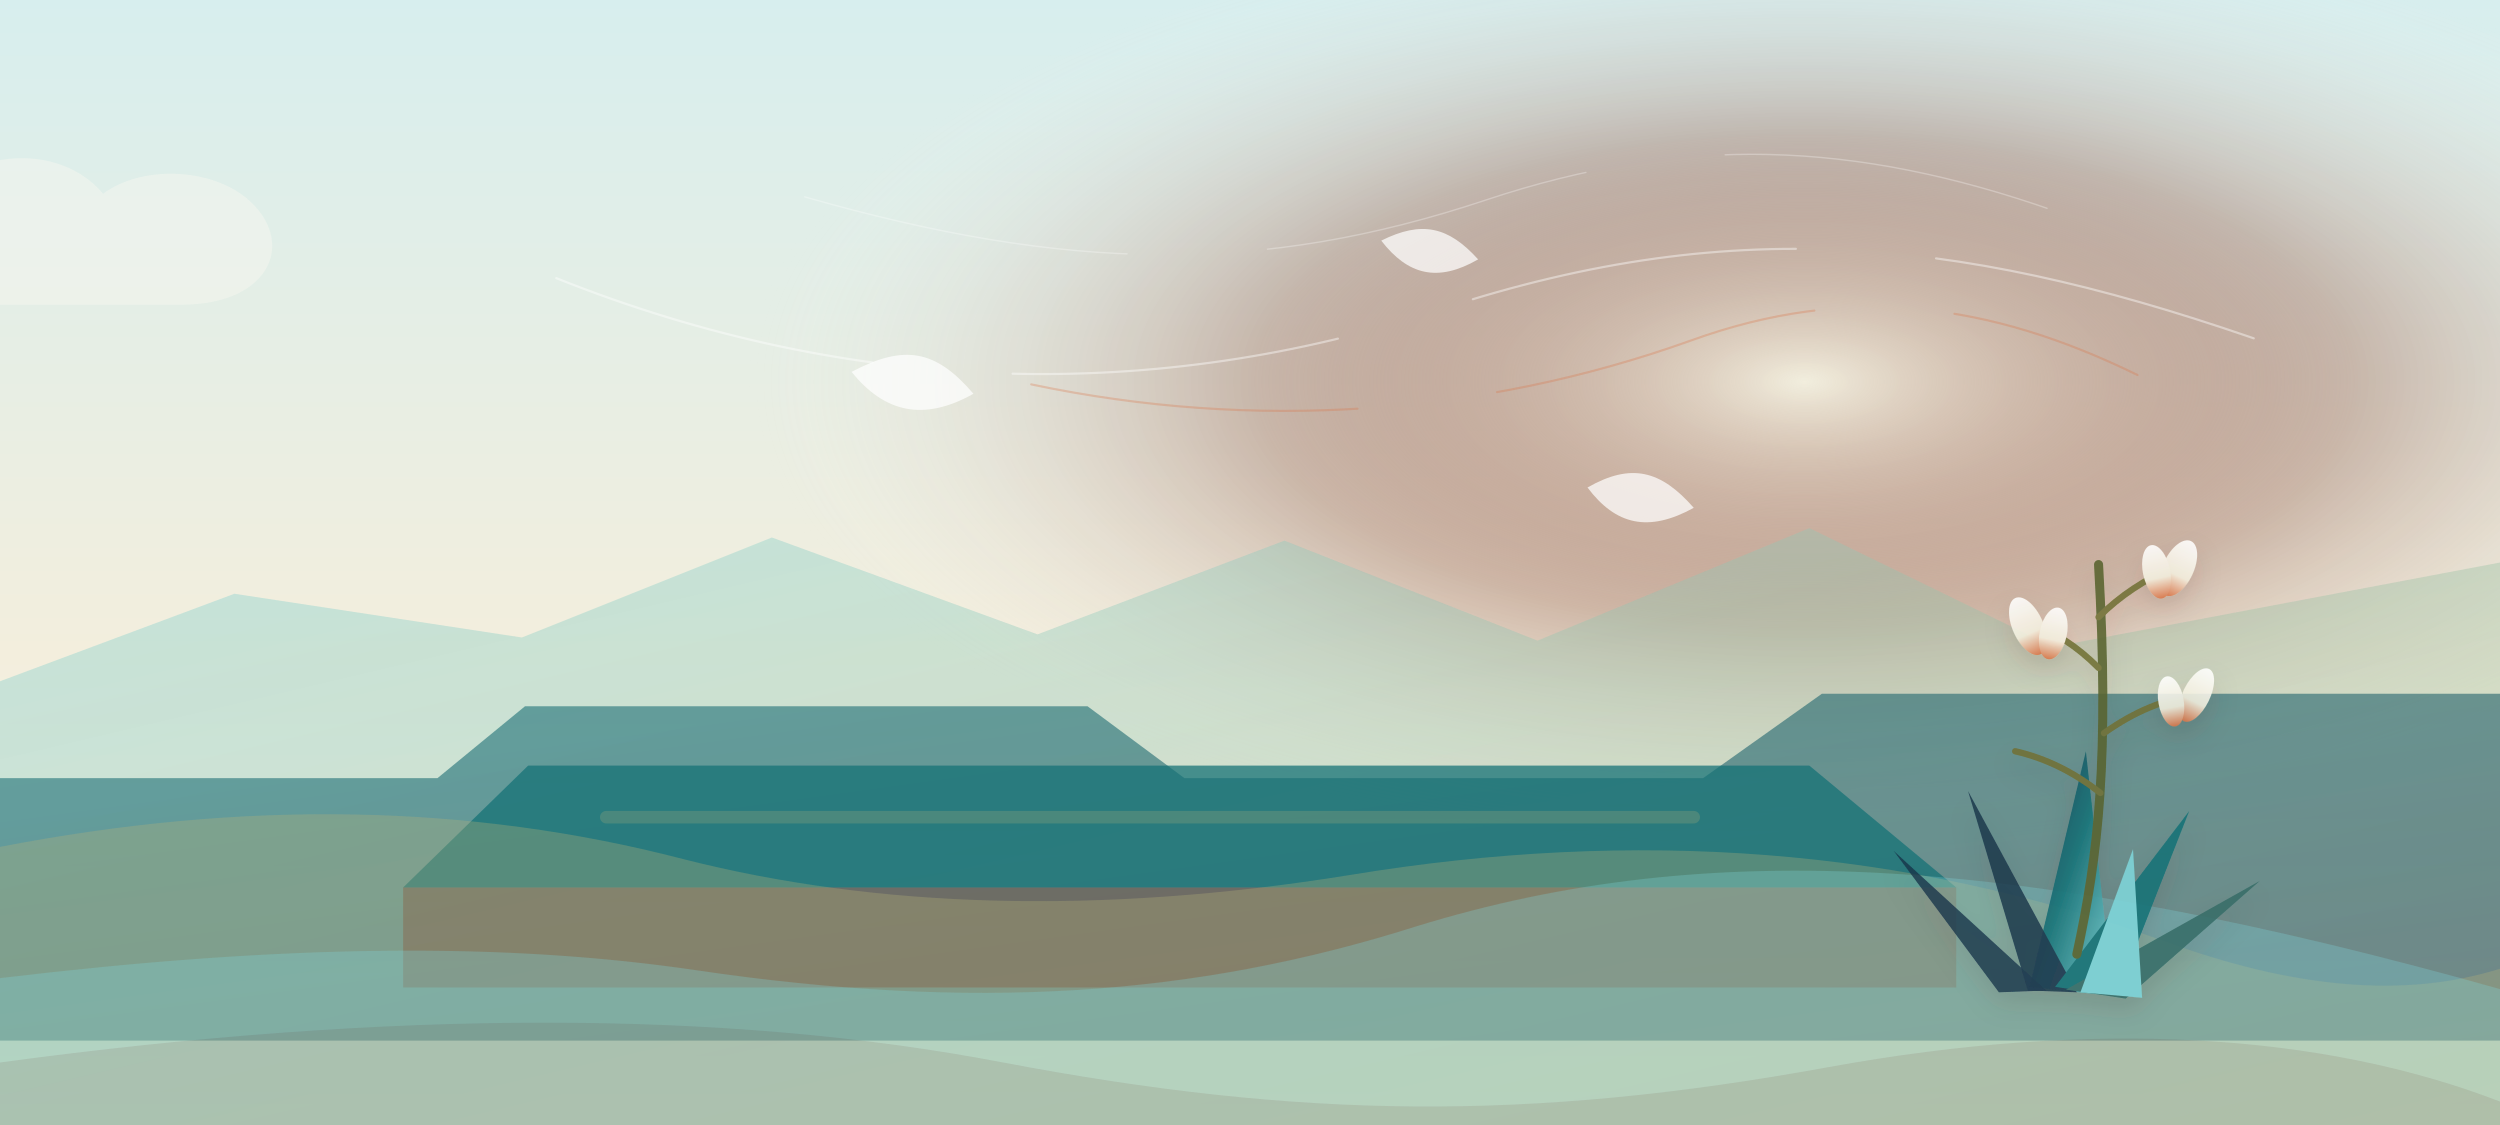
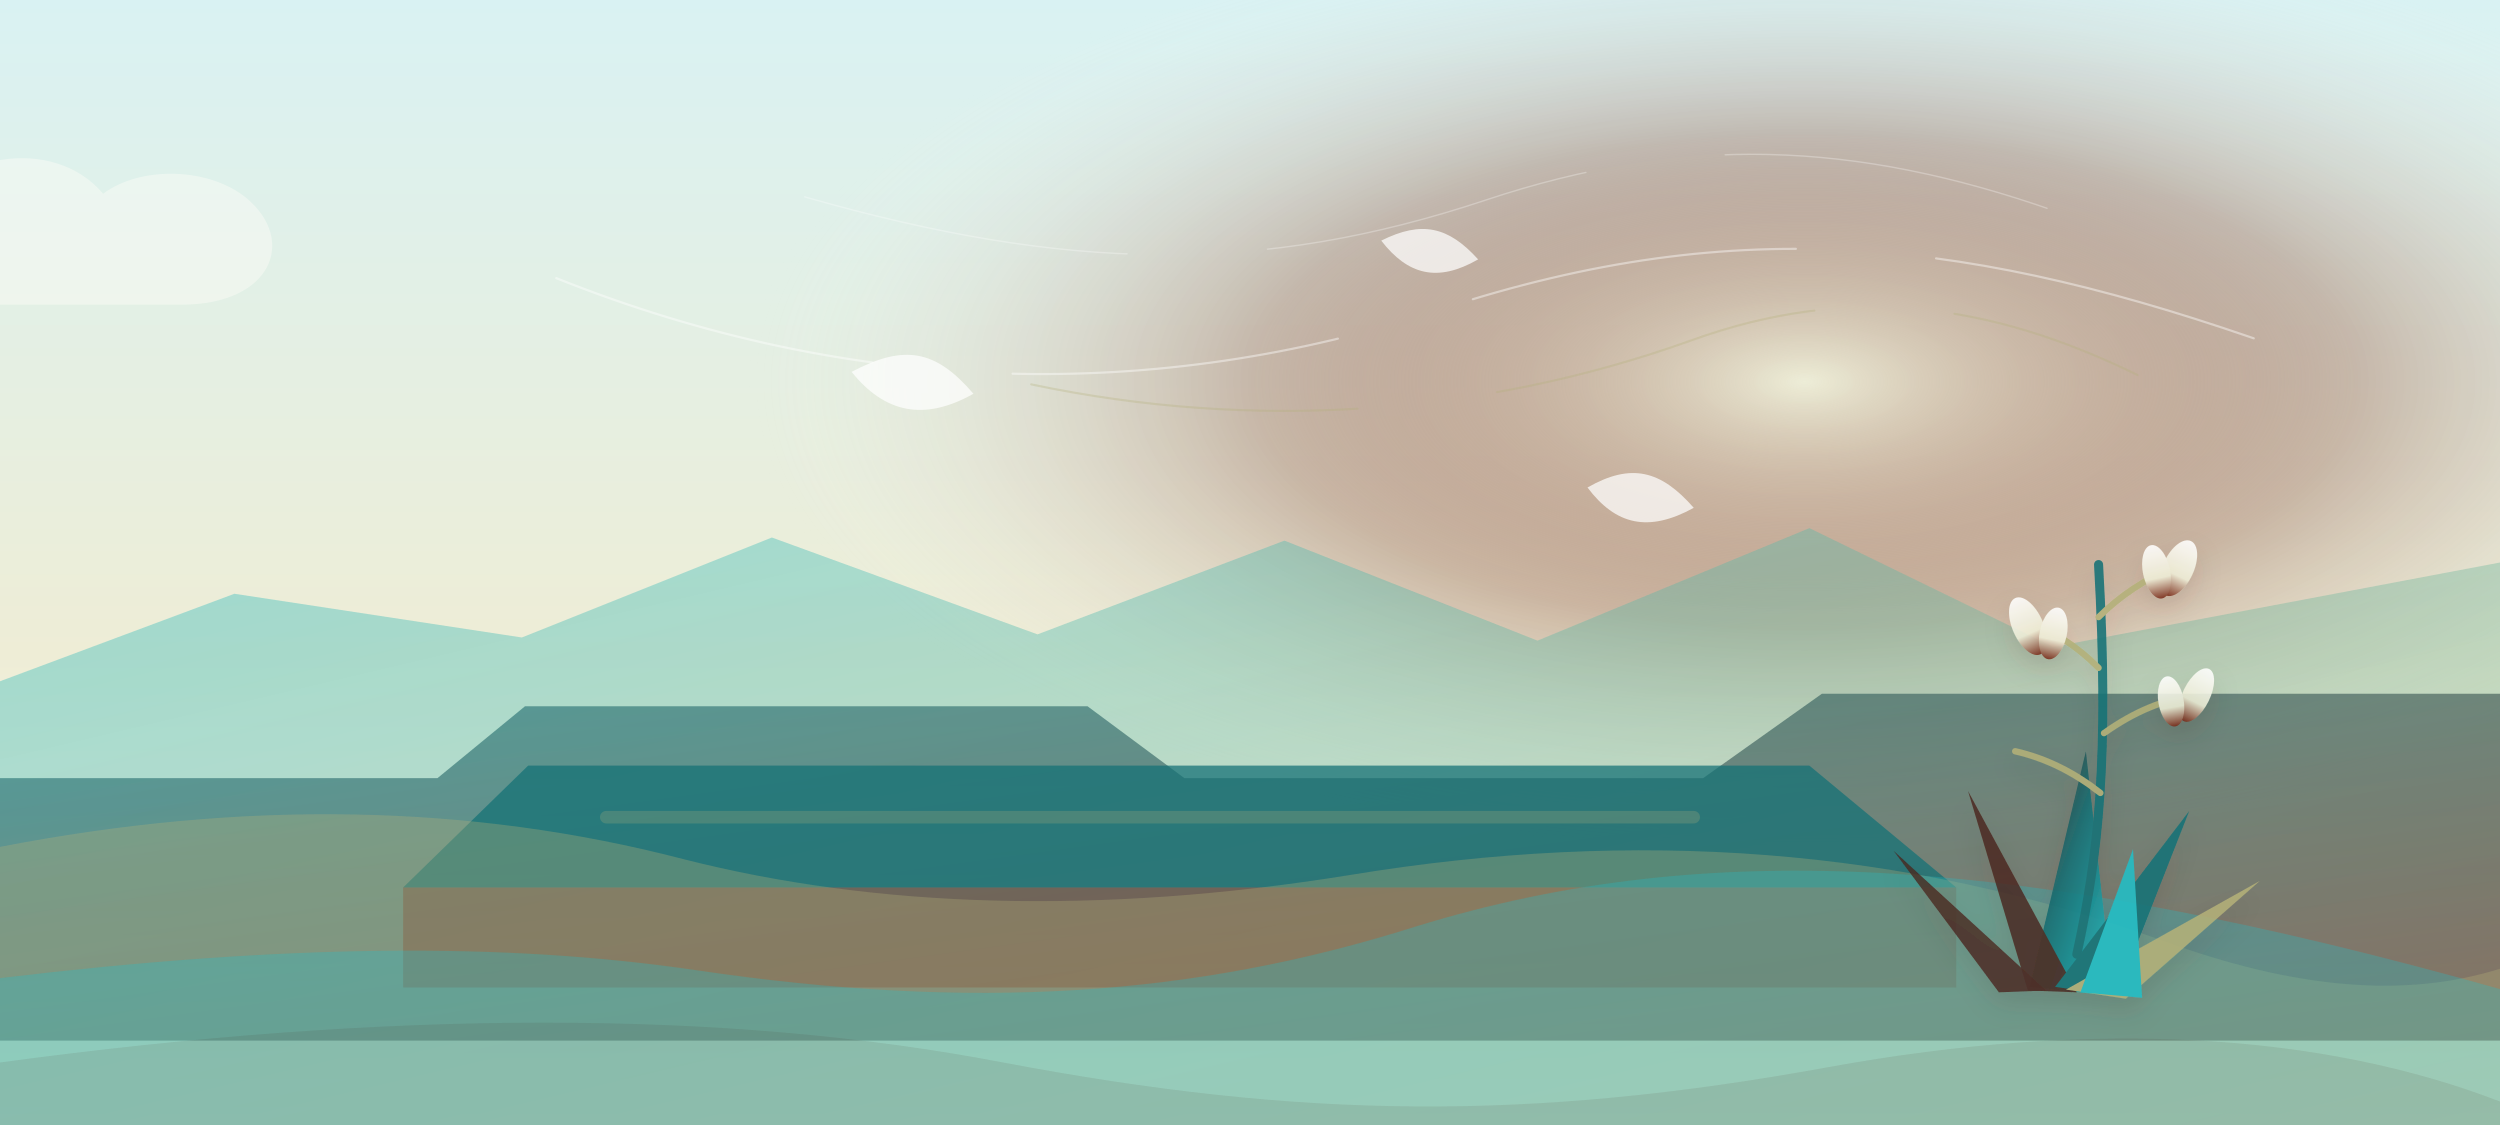
<svg xmlns="http://www.w3.org/2000/svg" viewBox="0 0 1600 720" role="img" aria-labelledby="title desc" data-brand-palette="city-of-raton" data-edge-overscan="true">
  <defs>
    <linearGradient id="sky" x1="0" y1="0" x2="0" y2="1">
-       <stop offset="0" stop-color="#d7eeee" />
-       <stop offset="0.58" stop-color="#f3eedd" />
-       <stop offset="1" stop-color="#faf8f1" />
+       <stop offset="0" stop-color="#d9f2f3" />
+       <stop offset="0.58" stop-color="#eeedd6" />
+       <stop offset="1" stop-color="#fffdf8" />
    </linearGradient>
    <radialGradient id="sunwash" cx="0.72" cy="0.34" r="0.42">
-       <stop offset="0" stop-color="#f3eedd" stop-opacity="0.9" />
+       <stop offset="0" stop-color="#eeedd6" stop-opacity="0.9" />
      <stop offset="0.52" stop-color="#772816" stop-opacity="0.28" />
      <stop offset="1" stop-color="#ffffff" stop-opacity="0" />
    </radialGradient>
    <linearGradient id="farTone" x1="0" y1="0" x2="1" y2="1">
-       <stop offset="0" stop-color="#7ed4d8" stop-opacity="0.70" />
+       <stop offset="0" stop-color="#21bdc5" stop-opacity="0.70" />
      <stop offset="1" stop-color="#b3b078" stop-opacity="0.68" />
    </linearGradient>
    <linearGradient id="nearTone" x1="0" y1="0" x2="1" y2="1">
      <stop offset="0" stop-color="#147176" />
-       <stop offset="1" stop-color="#22495a" />
+       <stop offset="1" stop-color="#4a221a" />
    </linearGradient>
    <linearGradient id="yuccaLeaf" x1="0" y1="0" x2="1" y2="1">
-       <stop offset="0" stop-color="#173047" />
+       <stop offset="0" stop-color="#4a221a" />
      <stop offset="0.48" stop-color="#147176" />
-       <stop offset="1" stop-color="#7ed4d8" />
+       <stop offset="1" stop-color="#21bdc5" />
    </linearGradient>
    <linearGradient id="flower" x1="0" y1="0" x2="0" y2="1">
      <stop offset="0" stop-color="#ffffff" />
-       <stop offset="0.62" stop-color="#f3eedd" />
-       <stop offset="1" stop-color="#d97345" />
+       <stop offset="0.62" stop-color="#eeedd6" />
+       <stop offset="1" stop-color="#772816" />
    </linearGradient>
    <filter id="softShadow" x="-20%" y="-20%" width="140%" height="150%">
-       <feDropShadow dx="0" dy="14" stdDeviation="14" flood-color="#541a0f" flood-opacity="0.13" />
+       <feDropShadow dx="0" dy="14" stdDeviation="14" flood-color="#4a221a" flood-opacity="0.13" />
    </filter>
    <style>
  .sun-glow { animation: geo-sun 30s ease-in-out infinite alternate; }
  .cloud-bank { animation: geo-clouds 108s linear infinite; }
  .far-range,
  .mid-range {
    transform-box: fill-box;
    transform-origin: 50% 100%;
  }
  .far-range { animation: geo-far 52s ease-in-out infinite alternate; }
  .mid-range { animation: geo-mid 44s ease-in-out infinite alternate; }
  .near-feature { animation: geo-near 38s ease-in-out infinite alternate; }
  .plains-layer {
    transform-box: fill-box;
    transform-origin: 50% 100%;
    animation: geo-plains 48s ease-in-out infinite alternate;
  }
  .wind-line {
    fill: none;
    stroke: #ffffff;
    opacity: 0.42;
    stroke-width: 1.4;
    stroke-linecap: round;
    stroke-dasharray: 210 90;
    animation: geo-wind 28s linear infinite;
  }
  .wind-line.thin { stroke-width: 0.9; opacity: 0.28; animation-duration: 34s; }
-   .wind-line.gold { stroke: #d97345; opacity: 0.30; animation-duration: 31s; }
+   .wind-line.gold { stroke: #b3b078; opacity: 0.30; animation-duration: 31s; }
  .yucca-sway {
    transform-box: fill-box;
    transform-origin: 50% 100%;
    animation: geo-yucca 10.5s ease-in-out infinite alternate;
  }
  .yucca-sway.slow { animation-duration: 13s; animation-delay: -1.2s; }
  .leaf-sway {
    transform-box: fill-box;
    transform-origin: 50% 100%;
    animation: geo-leaf 12s ease-in-out infinite alternate;
  }
  .blossom {
    transform-box: fill-box;
    transform-origin: 50% 18%;
    animation: geo-blossom 9s ease-in-out infinite alternate;
  }
  .blossom.d2 { animation-delay: -1.6s; }
  .blossom.d3 { animation-delay: -3.1s; }
  .seed {
    transform-box: fill-box;
    transform-origin: 0 0;
    animation: geo-seed 24s ease-in-out infinite;
  }
  .seed.s2 { animation-delay: -4s; }
  .seed.s3 { animation-delay: -8s; }
  @keyframes geo-sun {
    from { transform: translate(-3px, 1px) scale(0.99); opacity: 0.54; }
    to { transform: translate(4px, -2px) scale(1.01); opacity: 0.68; }
  }
  @keyframes geo-clouds {
    from { transform: translateX(-220px); }
    to { transform: translateX(1700px); }
  }
  @keyframes geo-far {
    from { transform: translateX(-2px) scaleX(1.014); }
    to { transform: translateX(2px) scaleX(1.018); }
  }
  @keyframes geo-mid {
    from { transform: translateX(2px) scaleX(1.018); }
    to { transform: translateX(-2px) scaleX(1.014); }
  }
  @keyframes geo-near {
    from { transform: translateX(-3px) translateY(0.5px); }
    to { transform: translateX(3px) translateY(-0.5px); }
  }
  @keyframes geo-plains {
    from { transform: translateX(-2px) scaleX(1.012); }
    to { transform: translateX(2px) translateY(-1px) scaleX(1.016); }
  }
  @keyframes geo-wind {
    from { stroke-dashoffset: 180; transform: translateX(-18px); }
    to { stroke-dashoffset: -180; transform: translateX(26px); }
  }
  @keyframes geo-yucca {
    from { transform: rotate(-0.8deg) translateX(-1px); }
    to { transform: rotate(1.1deg) translateX(1.5px); }
  }
  @keyframes geo-leaf {
    from { transform: rotate(-0.45deg); }
    to { transform: rotate(0.75deg); }
  }
  @keyframes geo-blossom {
    from { transform: rotate(-1.2deg) translateY(0); }
    to { transform: rotate(1deg) translateY(1px); }
  }
  @keyframes geo-seed {
    0%, 100% { transform: translate(0, 0) rotate(-3deg); opacity: 0.54; }
    50% { transform: translate(14px, 4px) rotate(4deg); opacity: 0.36; }
  }
  @media (prefers-reduced-motion: reduce) {
    .sun-glow,
    .cloud-bank,
    .far-range,
    .mid-range,
    .near-feature,
    .plains-layer,
    .wind-line,
    .yucca-sway,
    .leaf-sway,
    .blossom,
    .seed {
      animation: none !important;
    }
  }
</style>
  </defs>
  <rect width="1600" height="720" fill="url(#sky)" />
  <rect width="1600" height="720" fill="url(#sunwash)" class="sun-glow" />
  <g class="cloud-bank" opacity="0.42">
-     <path d="M-160 162c22-39 76-46 104-20 22-44 90-56 122-18 24-18 68-17 92 3 32 27 16 68-42 68h-276z" fill="#faf8f1" />
-     <path d="M-520 238c16-30 54-37 76-16 15-34 64-46 89-18 18-14 54-13 72 4 25 23 14 54-30 54h-207z" fill="#faf8f1" opacity="0.78" />
+     <path d="M-160 162c22-39 76-46 104-20 22-44 90-56 122-18 24-18 68-17 92 3 32 27 16 68-42 68h-276z" fill="#fffdf8" />
+     <path d="M-520 238c16-30 54-37 76-16 15-34 64-46 89-18 18-14 54-13 72 4 25 23 14 54-30 54h-207z" fill="#fffdf8" opacity="0.78" />
  </g>
  <path class="wind-line thin" d="M515 126c168 48 292 50 436 2 126-42 236-38 364 7" />
  <path class="wind-line" d="M356 178c190 76 384 80 566 20 192-63 342-45 536 24" />
  <path class="wind-line gold" d="M660 246c142 30 288 20 422-28 102-37 192-24 286 22" />
  <g class="far-range">
    <path d="M0 436l150-56 184 28 160-64 170 62 158-60 162 64 174-72 156 76 286-54v360H0z" fill="url(#farTone)" opacity="0.56" />
  </g>
  <g class="mid-range">
    <path d="M0 498h280l56-46h360l62 46h332l76-54h434v222H0z" fill="url(#nearTone)" opacity="0.58" />
  </g>
  <g class="near-feature">
    <path d="M338 490h820l94 78H258z" fill="#147176" opacity="0.74" />
    <path d="M258 568h994v64H258z" fill="#772816" opacity="0.36" />
    <path d="M388 523h696" stroke="#b3b078" stroke-width="8" stroke-linecap="round" opacity="0.24" />
  </g>
  <g id="plains" class="plains-layer" opacity="0.95">
    <path d="M0 542c155-30 300-28 438 8 122 31 265 36 426 10 182-30 355-18 520 42 85 31 155 37 216 18v100H0z" fill="#b3b078" opacity="0.34" />
-     <path d="M0 626c184-22 324-23 446-5 176 26 318 17 460-28 188-58 388-46 694 40v87H0z" fill="#7ed4d8" opacity="0.32" />
-     <path d="M0 680c250-34 465-34 642 0 190 36 336 38 528 3 170-31 316-22 430 22v15H0z" fill="#541a0f" opacity="0.10" />
+     <path d="M0 626c184-22 324-23 446-5 176 26 318 17 460-28 188-58 388-46 694 40v87H0z" fill="#21bdc5" opacity="0.32" />
+     <path d="M0 680c250-34 465-34 642 0 190 36 336 38 528 3 170-31 316-22 430 22v15H0z" fill="#4a221a" opacity="0.10" />
  </g>
  <g filter="url(#softShadow)" opacity="0.88" transform="translate(1212 330) scale(0.58)">
    <g class="leaf-sway">
      <path d="M150 520l62-260 30 270z" fill="url(#yuccaLeaf)" />
-       <path d="M148 524l-66-220 120 222z" fill="#173047" opacity="0.9" />
+       <path d="M148 524l-66-220 120 222z" fill="#4a221a" opacity="0.9" />
      <path d="M178 520l148-194-80 204z" fill="#147176" />
-       <path d="M190 523l214-120-148 130z" fill="#396d68" />
-       <path d="M116 526L0 370l168 154z" fill="#173047" opacity="0.88" />
-       <path d="M206 526l58-158 10 164z" fill="#7ed4d8" />
+       <path d="M190 523l214-120-148 130z" fill="#b3b078" />
+       <path d="M116 526L0 370l168 154z" fill="#4a221a" opacity="0.88" />
+       <path d="M206 526l58-158 10 164z" fill="#21bdc5" />
    </g>
    <g class="yucca-sway slow" transform="translate(202 54)">
-       <path d="M0 430C24 320 36 213 24 0" fill="none" stroke="#58642f" stroke-width="10" stroke-linecap="round" />
-       <path d="M24 58c24-24 52-42 82-55" fill="none" stroke="#716f35" stroke-width="7" stroke-linecap="round" />
-       <path d="M24 114c-25-25-48-39-75-49" fill="none" stroke="#716f35" stroke-width="7" stroke-linecap="round" />
-       <path d="M30 186c34-24 65-37 104-43" fill="none" stroke="#716f35" stroke-width="7" stroke-linecap="round" />
-       <path d="M26 252c-28-22-59-38-94-46" fill="none" stroke="#716f35" stroke-width="7" stroke-linecap="round" />
+       <path d="M0 430C24 320 36 213 24 0" fill="none" stroke="#147176" stroke-width="10" stroke-linecap="round" />
+       <path d="M24 58c24-24 52-42 82-55" fill="none" stroke="#b3b078" stroke-width="7" stroke-linecap="round" />
+       <path d="M24 114c-25-25-48-39-75-49" fill="none" stroke="#b3b078" stroke-width="7" stroke-linecap="round" />
+       <path d="M30 186c34-24 65-37 104-43" fill="none" stroke="#b3b078" stroke-width="7" stroke-linecap="round" />
+       <path d="M26 252c-28-22-59-38-94-46" fill="none" stroke="#b3b078" stroke-width="7" stroke-linecap="round" />
      <g class="blossom">
        <ellipse cx="112" cy="4" rx="17" ry="33" fill="url(#flower)" transform="rotate(25 112 4)" />
        <ellipse cx="88" cy="8" rx="15" ry="30" fill="url(#flower)" transform="rotate(-12 88 8)" />
      </g>
      <g class="blossom d2">
        <ellipse cx="-54" cy="68" rx="17" ry="34" fill="url(#flower)" transform="rotate(-24 -54 68)" />
        <ellipse cx="-26" cy="76" rx="15" ry="29" fill="url(#flower)" transform="rotate(12 -26 76)" />
      </g>
      <g class="blossom d3">
        <ellipse cx="132" cy="144" rx="15" ry="32" fill="url(#flower)" transform="rotate(26 132 144)" />
        <ellipse cx="104" cy="151" rx="14" ry="28" fill="url(#flower)" transform="rotate(-10 104 151)" />
      </g>
    </g>
  </g>
  <g opacity="0.72">
    <path class="seed" d="M545 238c34-18 54-14 78 14-32 18-57 12-78-14z" fill="#ffffff" />
    <path class="seed s2" d="M884 154c26-13 43-9 62 12-26 15-45 10-62-12z" fill="#ffffff" />
    <path class="seed s3" d="M1016 312c28-16 47-11 68 13-29 16-50 11-68-13z" fill="#ffffff" />
  </g>
</svg>
